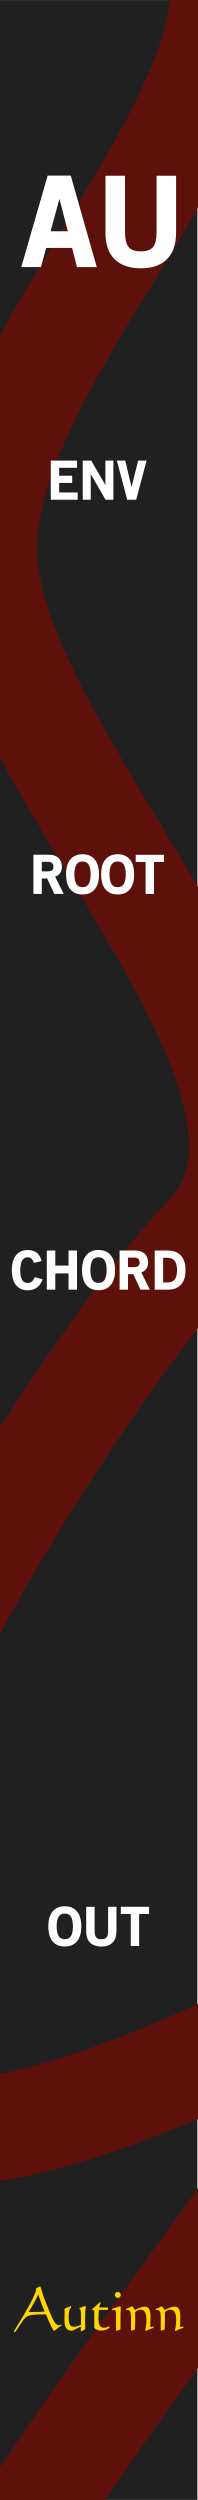
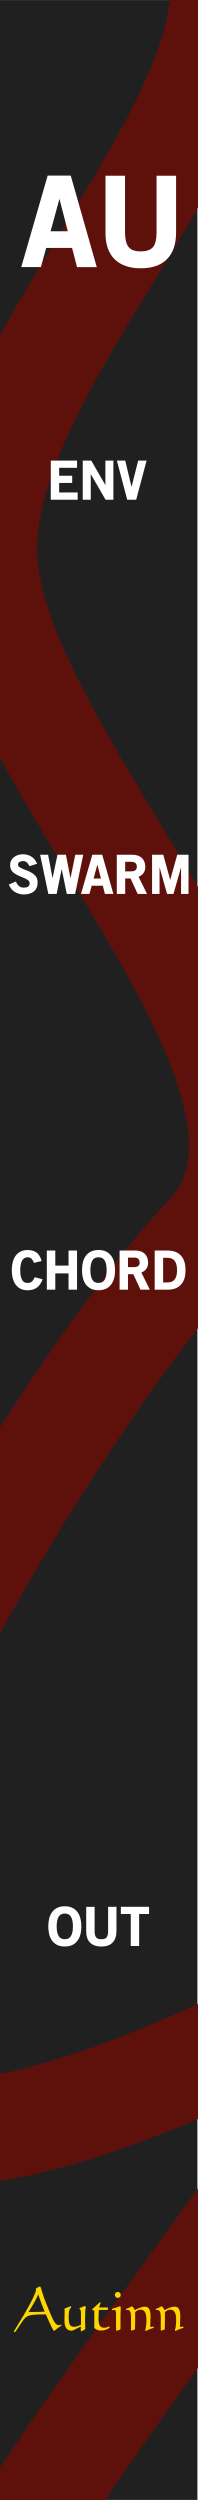
<svg xmlns="http://www.w3.org/2000/svg" width="30" height="380" viewBox="0 0 7.938 100.542" version="1.1" id="svg8">
  <defs id="defs2">
    </defs>
  <g id="layer1" transform="translate(0,-196.4583)">
    <path style="opacity:1;vector-effect:none;fill:#202020;fill-opacity:1;fill-rule:evenodd;stroke:none;stroke-width:0.281;stroke-linecap:butt;stroke-linejoin:round;stroke-miterlimit:4;stroke-dasharray:none;stroke-dashoffset:0;stroke-opacity:1;paint-order:normal" d="M 0,196.458 H 7.938 V 297 H 0 Z" id="rect817" />
    <path style="fill:none;stroke:#5e110a;stroke-width:4.233;stroke-linecap:butt;stroke-linejoin:miter;stroke-miterlimit:4;stroke-dasharray:none;stroke-opacity:1" d="m 7.756,192.085 c 5.302,6.829 -7.998,17.513 -8.379,26.149 -0.362,8.203 14.986,21.649 8.927,27.968 -7.253,7.565 -34.045,50.785 4.458,30.862 9.196,-4.758 -12.286,18.512 -15.693,28.29" id="path4533" />
    <g aria-label="Autinn" style="font-style:normal;font-weight:normal;font-size:7.056px;line-height:1.25;font-family:sans-serif;letter-spacing:0px;word-spacing:0px;fill:#ffd700;fill-opacity:1;stroke:none;stroke-width:0.265" id="text3739" transform="matrix(0.3167891,0,0,0.316789,0.1969783,197.7414)">
      <path id="path4622" style="font-style:normal;font-variant:normal;font-weight:normal;font-stretch:normal;font-family:'Calligraph421 BT';-inkscape-font-specification:'Calligraph421 BT';fill:#ffd700;fill-opacity:1;stroke-width:0.265" d="m 19.79,291.707 v -1.581 q 0,-0.486 -0.107,-0.703 -0.103,-0.22 -0.331,-0.22 -0.031,0 -0.079,0.01 -0.045,0.01 -0.062,0.01 -0.034,0 -0.055,-0.028 -0.017,-0.028 -0.017,-0.079 0,-0.034 0.131,-0.079 0.096,-0.031 0.152,-0.055 0.21,-0.086 0.389,-0.207 0.048,-0.031 0.055,-0.031 0.072,0 0.203,0.148 0.131,0.145 0.2,0.344 0.348,-0.207 0.689,-0.324 0.341,-0.121 0.575,-0.121 0.389,0 0.562,0.296 0.172,0.293 0.172,0.989 0,0.32 -0.021,0.706 -0.017,0.386 -0.017,0.441 0,0.086 0.031,0.117 0.031,0.031 0.11,0.031 0.041,0 0.121,-0.031 0.083,-0.031 0.121,-0.031 0.028,0 0.045,0.031 0.017,0.031 0.017,0.083 0,0.072 -0.196,0.124 -0.165,0.045 -0.282,0.086 -0.169,0.066 -0.341,0.152 -0.169,0.09 -0.189,0.09 -0.034,0 -0.059,-0.024 -0.024,-0.021 -0.024,-0.055 0,-0.007 0.014,-0.052 0.148,-0.51 0.148,-1.254 0,-0.686 -0.183,-1.003 -0.183,-0.317 -0.572,-0.317 -0.176,0 -0.351,0.083 -0.172,0.083 -0.327,0.238 0,0.048 0.003,0.203 0.003,0.152 0.003,0.255 0,0.527 -0.007,0.978 -0.007,0.448 -0.021,0.758 l -0.403,0.141 q -0.003,0 -0.014,0.003 -0.01,0.003 -0.028,0.003 -0.031,0 -0.045,-0.028 -0.01,-0.028 -0.01,-0.1 z m -3.776,0 v -1.581 q 0,-0.486 -0.107,-0.703 -0.103,-0.22 -0.331,-0.22 -0.031,0 -0.079,0.01 -0.045,0.01 -0.062,0.01 -0.034,0 -0.055,-0.028 -0.017,-0.028 -0.017,-0.079 0,-0.034 0.131,-0.079 0.096,-0.031 0.152,-0.055 0.21,-0.086 0.389,-0.207 0.048,-0.031 0.055,-0.031 0.072,0 0.203,0.148 0.131,0.145 0.2,0.344 0.348,-0.207 0.689,-0.324 0.341,-0.121 0.575,-0.121 0.389,0 0.562,0.296 0.172,0.293 0.172,0.989 0,0.32 -0.021,0.706 -0.017,0.386 -0.017,0.441 0,0.086 0.031,0.117 0.031,0.031 0.11,0.031 0.041,0 0.121,-0.031 0.083,-0.031 0.121,-0.031 0.028,0 0.045,0.031 0.017,0.031 0.017,0.083 0,0.072 -0.196,0.124 -0.165,0.045 -0.282,0.086 -0.169,0.066 -0.341,0.152 -0.169,0.09 -0.189,0.09 -0.034,0 -0.059,-0.024 -0.024,-0.021 -0.024,-0.055 0,-0.007 0.014,-0.052 0.148,-0.51 0.148,-1.254 0,-0.686 -0.183,-1.003 -0.183,-0.317 -0.572,-0.317 -0.176,0 -0.351,0.083 -0.172,0.083 -0.327,0.238 0,0.048 0.003,0.203 0.003,0.152 0.003,0.255 0,0.527 -0.007,0.978 -0.007,0.448 -0.021,0.758 l -0.403,0.141 q -0.003,0 -0.014,0.003 -0.01,0.003 -0.028,0.003 -0.031,0 -0.045,-0.028 -0.01,-0.028 -0.01,-0.1 z m -1.337,-1.785 v 1.557 q 0,0.048 -0.007,0.103 0,0.014 0,0.017 0,0.048 -0.024,0.079 -0.021,0.028 -0.076,0.048 -0.124,0.041 -0.262,0.086 -0.138,0.048 -0.141,0.048 -0.028,0 -0.041,-0.062 -0.014,-0.062 -0.014,-0.314 v -1.698 q 0,-0.389 -0.055,-0.486 -0.055,-0.1 -0.2,-0.1 -0.038,0 -0.1,0.021 -0.059,0.021 -0.076,0.021 -0.038,0 -0.062,-0.035 -0.024,-0.034 -0.024,-0.093 0.003,-0.052 0.203,-0.103 0.141,-0.034 0.234,-0.065 0.169,-0.055 0.355,-0.127 0.186,-0.076 0.21,-0.076 0.034,0 0.072,0.034 0.041,0.034 0.041,0.069 0,0.014 -0.003,0.083 -0.031,0.479 -0.031,0.992 z m -0.348,-3.001 q 0.158,0 0.269,0.114 0.114,0.114 0.114,0.269 0,0.158 -0.11,0.265 -0.11,0.107 -0.272,0.107 -0.155,0 -0.265,-0.107 -0.107,-0.11 -0.107,-0.265 0,-0.158 0.107,-0.269 0.11,-0.114 0.265,-0.114 z m -2.983,4.565 q 0.003,-0.307 0.003,-0.603 0.003,-0.296 0.003,-0.658 0,-0.217 -0.003,-0.462 0,-0.245 -0.003,-0.513 h -0.196 q -0.045,0 -0.059,-0.01 -0.01,-0.014 -0.014,-0.059 0.003,-0.072 0.062,-0.117 0.021,-0.017 0.028,-0.024 l 0.799,-0.72 q 0.055,-0.055 0.079,-0.069 0.024,-0.017 0.048,-0.017 0.024,0 0.045,0.021 0.021,0.017 0.021,0.045 0,0.01 -0.034,0.083 -0.121,0.255 -0.152,0.51 h 1.037 q 0.048,0 0.065,0.034 0.021,0.034 0.021,0.121 0,0.103 -0.024,0.131 -0.024,0.024 -0.158,0.024 h -0.982 q -0.024,0.303 -0.038,0.589 -0.01,0.282 -0.01,0.537 0,0.613 0.169,0.878 0.172,0.265 0.558,0.265 0.2,0 0.417,-0.086 0.217,-0.09 0.231,-0.09 0.014,0 0.024,0.017 0.01,0.014 0.01,0.031 v 0.052 q 0,0.134 -0.365,0.282 -0.365,0.148 -0.706,0.148 -0.269,0 -0.5,-0.09 -0.231,-0.09 -0.376,-0.251 z m -1.705,-0.176 q -0.245,0.121 -0.61,0.31 -0.431,0.227 -0.517,0.227 -0.496,0 -0.727,-0.317 -0.227,-0.317 -0.227,-1.009 0,-0.169 0.014,-0.558 0.014,-0.393 0.014,-0.613 0,-0.048 -0.014,-0.145 -0.014,-0.1 -0.014,-0.152 0,-0.028 0.121,-0.065 0.096,-0.031 0.162,-0.055 0.152,-0.055 0.307,-0.121 0.158,-0.069 0.172,-0.069 0.052,0 0.083,0.024 0.031,0.021 0.031,0.059 0,0.041 -0.076,0.117 -0.072,0.076 -0.107,0.138 -0.083,0.141 -0.121,0.376 -0.034,0.234 -0.034,0.71 0,0.658 0.158,0.923 0.162,0.262 0.548,0.262 0.141,0 0.365,-0.065 0.227,-0.066 0.489,-0.186 v -1.512 q 0,-0.403 -0.162,-0.486 -0.031,-0.014 -0.031,-0.028 0,-0.11 0.083,-0.131 0.024,-0.003 0.045,-0.01 0.152,-0.055 0.324,-0.141 0.172,-0.086 0.2,-0.086 0.045,0 0.103,0.055 0.059,0.055 0.059,0.093 0,0.003 -0.007,0.031 -0.048,0.179 -0.065,0.438 -0.014,0.238 -0.021,0.63 -0.007,0.389 -0.007,0.865 0,0.369 0.024,0.706 0.003,0.052 0.003,0.062 0,0.079 -0.238,0.207 -0.238,0.131 -0.296,0.131 -0.021,0 -0.031,-0.031 -0.007,-0.028 -0.007,-0.097 v -0.103 q 0,-0.076 0,-0.172 0.003,-0.097 0.007,-0.21 z m -4.585,-1.891 q -0.176,-0.379 -0.386,-0.937 -0.21,-0.558 -0.441,-1.251 -0.117,0.327 -0.438,0.909 -0.317,0.582 -0.782,1.319 0.107,0.007 0.224,0.007 0.121,0 0.362,0 0.393,0 0.754,-0.01 0.365,-0.014 0.706,-0.038 z m 0.148,0.355 q -0.1,0 -0.248,0.003 -0.145,0.003 -0.196,0.003 -1.206,0 -1.647,0.134 -0.441,0.134 -0.717,0.506 -0.314,0.42 -0.692,1.02 -0.379,0.596 -0.472,0.596 -0.041,0 -0.065,-0.024 -0.028,-0.024 -0.028,-0.069 0,-0.041 0.448,-0.754 0.448,-0.717 0.837,-1.381 0.754,-1.302 1.137,-2.098 0.386,-0.796 0.386,-1.058 0,-0.034 -0.01,-0.076 -0.01,-0.045 -0.01,-0.052 0,-0.041 0.234,-0.169 0.238,-0.127 0.324,-0.127 0.038,0 0.231,0.658 0.193,0.655 0.462,1.333 0.758,1.936 1.061,2.436 0.307,0.5 0.603,0.5 0.083,0 0.172,-0.045 0.09,-0.048 0.103,-0.048 0.021,0 0.048,0.038 0.031,0.038 0.031,0.069 0,0.021 -0.155,0.117 -0.155,0.097 -0.293,0.193 -0.127,0.097 -0.293,0.241 -0.162,0.141 -0.207,0.141 -0.076,0 -0.293,-0.424 -0.214,-0.424 -0.751,-1.664 z" />
    </g>
    <g style="font-style:normal;font-weight:normal;font-size:3.528px;line-height:1.25;font-family:sans-serif;letter-spacing:0px;word-spacing:0px;fill:#000000;fill-opacity:1;stroke:none;stroke-width:0.265" id="text4707" />
    <g style="font-style:normal;font-weight:normal;font-size:13.333px;line-height:1.25;font-family:sans-serif;letter-spacing:0px;word-spacing:0px;fill:#000000;fill-opacity:1;stroke:none" id="flowRoot4709" />
    <path style="font-weight:500;font-size:2.117px;line-height:0.9;font-family:OldSansBlack;-inkscape-font-specification:'OldSansBlack, Medium';fill:#ffffff;stroke-width:0.365" d="m 3.103,274.526 q 0.169,-0.21 0.169,-0.593 0,-0.163 -0.036,-0.309 -0.034,-0.148 -0.114,-0.258 -0.078,-0.112 -0.205,-0.176 -0.125,-0.066 -0.309,-0.066 -0.184,0 -0.311,0.066 -0.127,0.064 -0.207,0.176 -0.078,0.11 -0.114,0.258 -0.034,0.146 -0.034,0.309 0,0.163 0.034,0.311 0.036,0.146 0.114,0.258 0.08,0.11 0.207,0.176 0.127,0.064 0.311,0.064 0.324,0 0.495,-0.216 z m -0.25,-0.982 q 0.08,0.131 0.08,0.389 0,0.258 -0.08,0.389 -0.076,0.127 -0.246,0.127 -0.171,0 -0.248,-0.127 -0.08,-0.131 -0.08,-0.389 0,-0.258 0.08,-0.389 0.076,-0.127 0.248,-0.127 0.169,0 0.246,0.127 z m 1.674,1.039 q 0.157,-0.159 0.157,-0.459 v -0.978 H 4.348 v 0.974 q 0,0.182 -0.061,0.256 -0.03,0.036 -0.083,0.055 -0.051,0.019 -0.131,0.019 -0.15,0 -0.207,-0.076 -0.061,-0.074 -0.061,-0.258 v -0.969 H 3.467 v 0.993 q 0,0.292 0.159,0.449 0.161,0.155 0.451,0.155 0.294,0 0.451,-0.159 z m 1.069,-1.147 h 0.4 v -0.29 h -1.135 v 0.29 h 0.398 v 1.285 h 0.337 z" id="text7" aria-label="OUT" />
-     <path style="font-weight:500;font-size:2.117px;line-height:0.9;font-family:OldSansBlack;-inkscape-font-specification:'OldSansBlack, Medium';fill:#ffffff;stroke-width:0.365" d="M 2.184,232.408 H 2.561 L 2.218,231.716 q 0.131,-0.047 0.201,-0.148 0.072,-0.104 0.072,-0.243 0,-0.121 -0.038,-0.212 -0.036,-0.093 -0.104,-0.155 -0.066,-0.061 -0.161,-0.093 -0.095,-0.032 -0.212,-0.032 H 1.344 v 1.575 h 0.337 v -0.622 h 0.216 z m -0.091,-1.242 q 0.028,0.023 0.042,0.061 0.015,0.038 0.015,0.093 0,0.061 -0.023,0.097 -0.023,0.036 -0.061,0.055 -0.038,0.019 -0.087,0.025 -0.049,0.004 -0.097,0.004 H 1.681 v -0.385 h 0.235 q 0.123,0 0.178,0.049 z m 1.723,1.048 q 0.169,-0.21 0.169,-0.593 0,-0.163 -0.036,-0.309 -0.034,-0.148 -0.114,-0.258 -0.078,-0.112 -0.205,-0.176 -0.125,-0.066 -0.309,-0.066 -0.184,0 -0.311,0.066 -0.127,0.064 -0.207,0.176 -0.078,0.11 -0.114,0.258 -0.034,0.146 -0.034,0.309 0,0.163 0.034,0.311 0.036,0.146 0.114,0.258 0.08,0.11 0.207,0.176 0.127,0.064 0.311,0.064 0.324,0 0.495,-0.216 z m -0.25,-0.982 q 0.08,0.131 0.08,0.389 0,0.258 -0.08,0.389 -0.076,0.127 -0.246,0.127 -0.171,0 -0.248,-0.127 -0.08,-0.131 -0.08,-0.389 0,-0.258 0.08,-0.389 0.076,-0.127 0.248,-0.127 0.169,0 0.246,0.127 z m 1.662,0.982 q 0.169,-0.21 0.169,-0.593 0,-0.163 -0.036,-0.309 -0.034,-0.148 -0.114,-0.258 -0.078,-0.112 -0.205,-0.176 -0.125,-0.066 -0.309,-0.066 -0.184,0 -0.311,0.066 -0.127,0.064 -0.207,0.176 -0.078,0.11 -0.114,0.258 -0.034,0.146 -0.034,0.309 0,0.163 0.034,0.311 0.036,0.146 0.114,0.258 0.08,0.11 0.207,0.176 0.127,0.064 0.311,0.064 0.324,0 0.495,-0.216 z m -0.25,-0.982 q 0.08,0.131 0.08,0.389 0,0.258 -0.08,0.389 -0.076,0.127 -0.246,0.127 -0.171,0 -0.248,-0.127 -0.08,-0.131 -0.08,-0.389 0,-0.258 0.08,-0.389 0.076,-0.127 0.248,-0.127 0.169,0 0.246,0.127 z m 1.215,-0.108 h 0.4 v -0.29 h -1.135 v 0.29 h 0.398 v 1.285 h 0.337 z" id="text9" aria-label="ROOT" />
    <path style="font-weight:500;font-size:4.939px;line-height:0.9;font-family:OldSansBlack;-inkscape-font-specification:'OldSansBlack, Medium';letter-spacing:0px;fill:#ffffff;stroke-width:0.365" d="M 3.097,207.198 H 3.892 L 2.845,203.518 H 1.917 l -1.062,3.679 H 1.645 l 0.212,-0.77 h 1.042 z m -0.706,-2.746 0.336,1.304 H 2.035 Z m 4.326,2.425 q 0.365,-0.37 0.365,-1.072 v -2.282 H 6.297 v 2.272 q 0,0.425 -0.143,0.598 -0.069,0.084 -0.193,0.128 -0.119,0.044 -0.306,0.044 -0.351,0 -0.484,-0.178 -0.143,-0.173 -0.143,-0.603 v -2.262 H 4.243 v 2.316 q 0,0.682 0.37,1.047 0.375,0.361 1.052,0.361 0.687,0 1.052,-0.37 z" id="text10" aria-label="AU" />
    <path style="font-weight:500;font-size:2.117px;line-height:0.9;font-family:OldSansBlack;-inkscape-font-specification:'OldSansBlack, Medium';letter-spacing:0px;fill:#ffffff;stroke-width:0.365" d="m 2.042,216.554 h 1.082 v -0.292 h -0.745 v -0.383 l 0.525,-0.002 v -0.288 h -0.525 v -0.318 h 0.72 v -0.292 h -1.056 z m 2.203,0 h 0.315 v -1.575 H 4.239 v 0.986 L 3.669,214.979 H 3.328 v 1.575 h 0.322 v -1.033 z m 1.232,0 0.419,-1.575 H 5.557 L 5.291,216.04 5.037,214.979 H 4.7 l 0.417,1.575 z" id="text11" aria-label="ENV" />
    <path style="font-weight:500;font-size:2.117px;line-height:0.9;font-family:OldSansBlack;-inkscape-font-specification:'OldSansBlack, Medium';letter-spacing:0px;fill:#ffffff;stroke-width:0.365" d="m 1.483,248.241 q 0.074,-0.053 0.129,-0.133 0.057,-0.08 0.104,-0.201 l -0.318,-0.083 q -0.023,0.051 -0.049,0.093 -0.025,0.042 -0.057,0.074 -0.032,0.03 -0.076,0.047 -0.042,0.017 -0.104,0.017 -0.157,0 -0.224,-0.125 -0.074,-0.129 -0.074,-0.381 0,-0.047 0.002,-0.104 0.004,-0.057 0.015,-0.114 0.011,-0.059 0.03,-0.114 0.021,-0.055 0.053,-0.097 0.032,-0.044 0.078,-0.07 0.049,-0.028 0.112,-0.028 0.11,0 0.169,0.064 0.059,0.064 0.093,0.161 l 0.309,-0.074 q -0.04,-0.138 -0.095,-0.222 -0.053,-0.087 -0.127,-0.131 -0.146,-0.089 -0.339,-0.089 -0.178,0 -0.301,0.068 -0.123,0.068 -0.199,0.182 -0.074,0.112 -0.108,0.258 -0.032,0.146 -0.032,0.301 0,0.157 0.032,0.303 0.034,0.144 0.108,0.258 0.074,0.112 0.197,0.18 0.123,0.068 0.301,0.068 0.224,0 0.37,-0.106 z m 1.274,0.085 h 0.341 v -1.575 H 2.757 v 0.607 H 2.224 v -0.607 H 1.883 v 1.575 h 0.341 v -0.656 h 0.533 z m 1.702,-0.195 q 0.169,-0.21 0.169,-0.593 0,-0.163 -0.036,-0.309 -0.034,-0.148 -0.114,-0.258 -0.078,-0.112 -0.205,-0.176 -0.125,-0.066 -0.309,-0.066 -0.184,0 -0.311,0.066 -0.127,0.064 -0.207,0.176 -0.078,0.11 -0.114,0.258 -0.034,0.146 -0.034,0.309 0,0.163 0.034,0.311 0.036,0.146 0.114,0.258 0.08,0.11 0.207,0.176 0.127,0.064 0.311,0.064 0.324,0 0.495,-0.216 z m -0.25,-0.982 q 0.08,0.131 0.08,0.389 0,0.258 -0.08,0.389 -0.076,0.127 -0.246,0.127 -0.171,0 -0.248,-0.127 -0.08,-0.131 -0.08,-0.389 0,-0.258 0.08,-0.389 0.076,-0.127 0.248,-0.127 0.169,0 0.246,0.127 z m 1.441,1.177 H 6.027 L 5.684,247.633 q 0.131,-0.047 0.201,-0.148 0.072,-0.104 0.072,-0.243 0,-0.121 -0.038,-0.212 -0.036,-0.093 -0.104,-0.155 -0.066,-0.061 -0.161,-0.093 -0.095,-0.032 -0.212,-0.032 H 4.81 v 1.575 h 0.337 v -0.622 H 5.363 Z m -0.091,-1.242 q 0.028,0.023 0.042,0.061 0.015,0.038 0.015,0.093 0,0.061 -0.023,0.097 -0.023,0.036 -0.061,0.055 -0.038,0.019 -0.087,0.025 -0.049,0.004 -0.097,0.004 H 5.147 v -0.385 h 0.235 q 0.123,0 0.178,0.049 z m 1.719,1.037 q 0.095,-0.102 0.14,-0.246 0.044,-0.146 0.044,-0.334 0,-0.18 -0.042,-0.324 -0.042,-0.146 -0.131,-0.25 -0.089,-0.104 -0.226,-0.159 -0.135,-0.057 -0.324,-0.057 H 6.222 v 1.575 h 0.521 q 0.351,0 0.536,-0.205 z m -0.252,-0.955 q 0.047,0.061 0.07,0.155 0.025,0.091 0.025,0.216 0,0.102 -0.017,0.193 -0.017,0.089 -0.061,0.159 -0.042,0.068 -0.119,0.108 -0.074,0.038 -0.191,0.038 H 6.561 v -0.991 h 0.178 q 0.195,0 0.288,0.123 z" id="text12" aria-label="CHORD" />
+     <path style="font-weight:500;font-size:2.117px;line-height:0.9;font-family:OldSansBlack;-inkscape-font-specification:'OldSansBlack, Medium';letter-spacing:0px;fill:#ffffff;stroke-width:0.365" d="m 1.366,232.306 q 0.148,-0.127 0.148,-0.358 0,-0.214 -0.15,-0.326 -0.142,-0.11 -0.322,-0.171 -0.127,-0.044 -0.229,-0.102 -0.049,-0.028 -0.07,-0.057 -0.019,-0.03 -0.019,-0.061 0,-0.04 0.017,-0.068 0.019,-0.03 0.047,-0.044 0.03,-0.017 0.064,-0.023 0.036,-0.008 0.07,-0.008 0.106,0 0.163,0.057 0.059,0.055 0.097,0.146 l 0.311,-0.095 q -0.047,-0.108 -0.104,-0.178 -0.057,-0.07 -0.131,-0.114 -0.148,-0.091 -0.334,-0.091 -0.222,0 -0.37,0.123 -0.148,0.123 -0.148,0.311 0,0.191 0.127,0.298 0.121,0.1 0.366,0.193 0.125,0.047 0.214,0.106 0.08,0.053 0.08,0.131 0,0.053 -0.019,0.089 -0.019,0.034 -0.053,0.055 -0.032,0.019 -0.074,0.028 -0.042,0.008 -0.087,0.008 -0.064,0 -0.114,-0.017 -0.049,-0.019 -0.087,-0.051 -0.038,-0.032 -0.068,-0.076 -0.03,-0.047 -0.055,-0.102 l -0.282,0.123 q 0.049,0.114 0.112,0.188 0.064,0.072 0.15,0.119 0.163,0.091 0.334,0.091 0.267,0 0.415,-0.123 z m 1.655,0.102 0.326,-1.575 H 3.028 l -0.193,0.946 -0.184,-0.946 H 2.312 l -0.199,0.946 -0.178,-0.946 H 1.614 l 0.33,1.575 h 0.334 l 0.203,-1.003 0.205,1.003 z m 1.198,0 h 0.341 l -0.449,-1.577 h -0.398 l -0.455,1.577 h 0.339 l 0.091,-0.33 h 0.447 z m -0.303,-1.177 0.144,0.559 H 3.764 Z m 1.621,1.177 h 0.377 l -0.343,-0.692 q 0.131,-0.047 0.201,-0.148 0.072,-0.104 0.072,-0.243 0,-0.121 -0.038,-0.212 -0.036,-0.093 -0.104,-0.155 -0.066,-0.061 -0.161,-0.093 -0.095,-0.032 -0.212,-0.032 H 4.698 v 1.575 h 0.337 v -0.622 h 0.216 z m -0.091,-1.242 q 0.028,0.023 0.042,0.061 0.015,0.038 0.015,0.093 0,0.061 -0.023,0.097 -0.023,0.036 -0.061,0.055 -0.038,0.019 -0.087,0.025 -0.049,0.004 -0.097,0.004 H 5.034 v -0.385 h 0.235 q 0.123,0 0.178,0.049 z m 1.835,1.242 h 0.301 v -1.575 H 7.128 L 6.846,231.845 6.567,230.833 H 6.116 v 1.575 h 0.301 v -1.071 l 0.303,1.071 h 0.256 l 0.307,-1.073 z" id="text1" aria-label="SWARM" />
  </g>
</svg>
